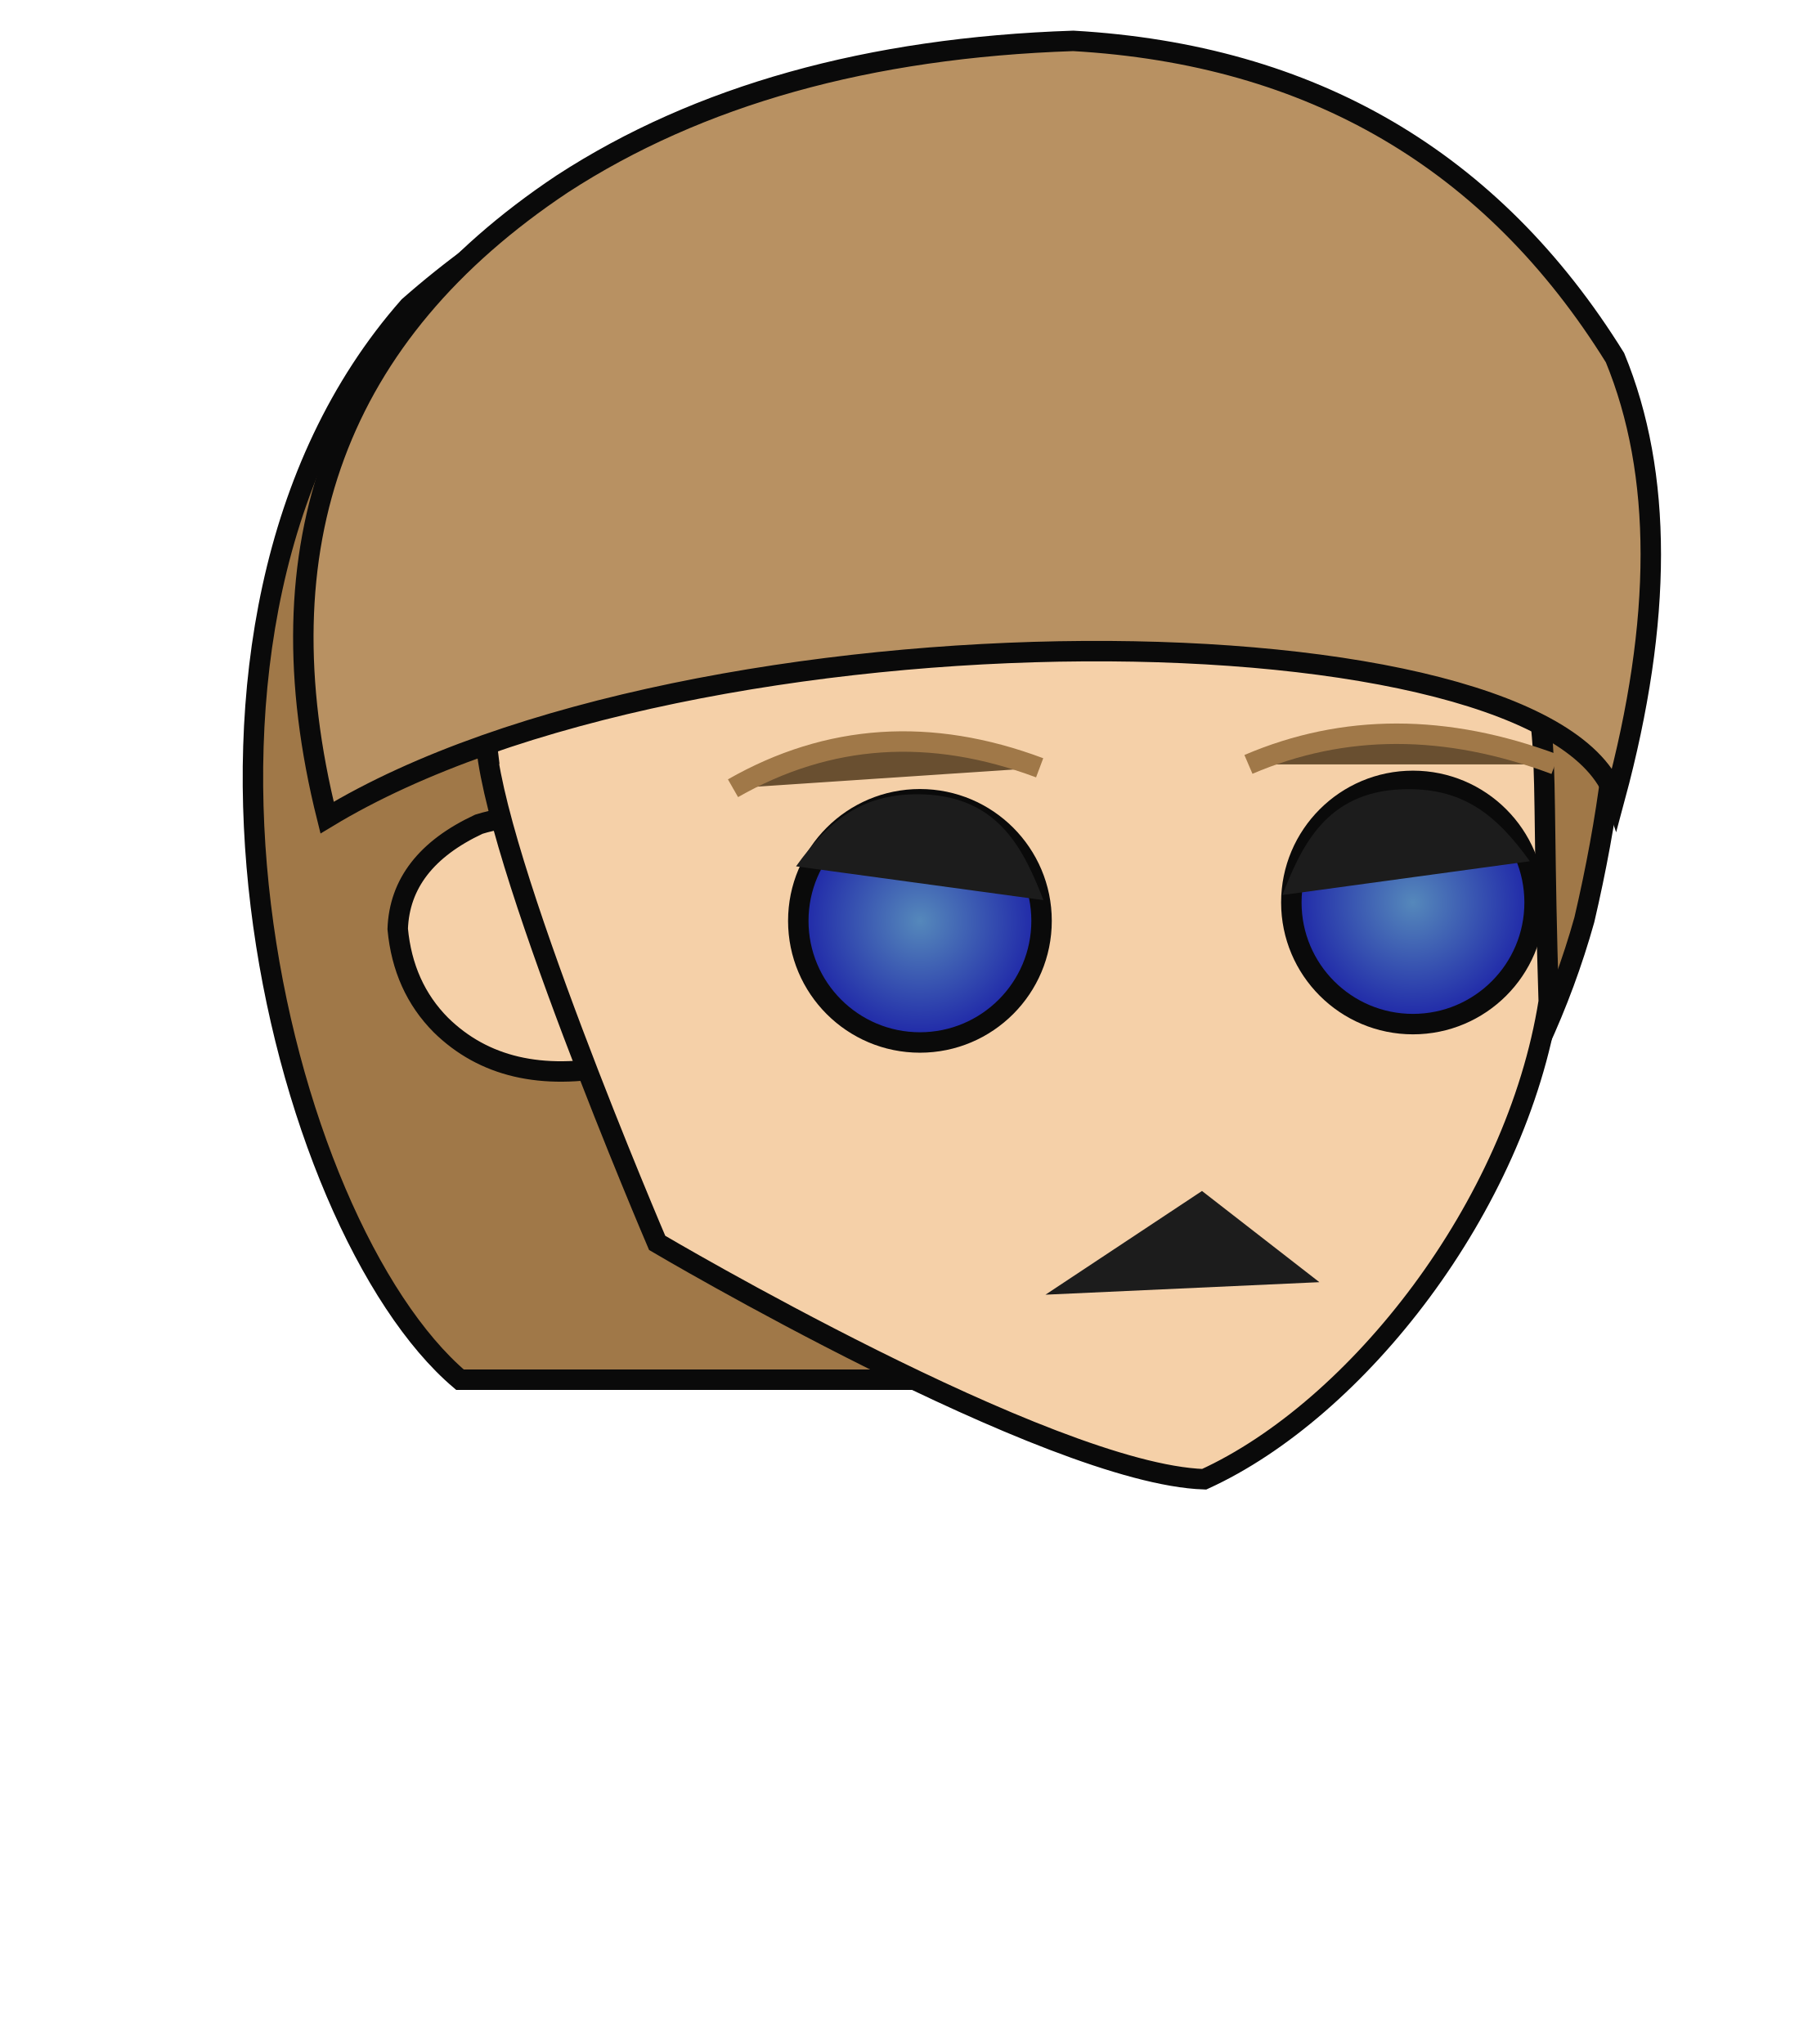
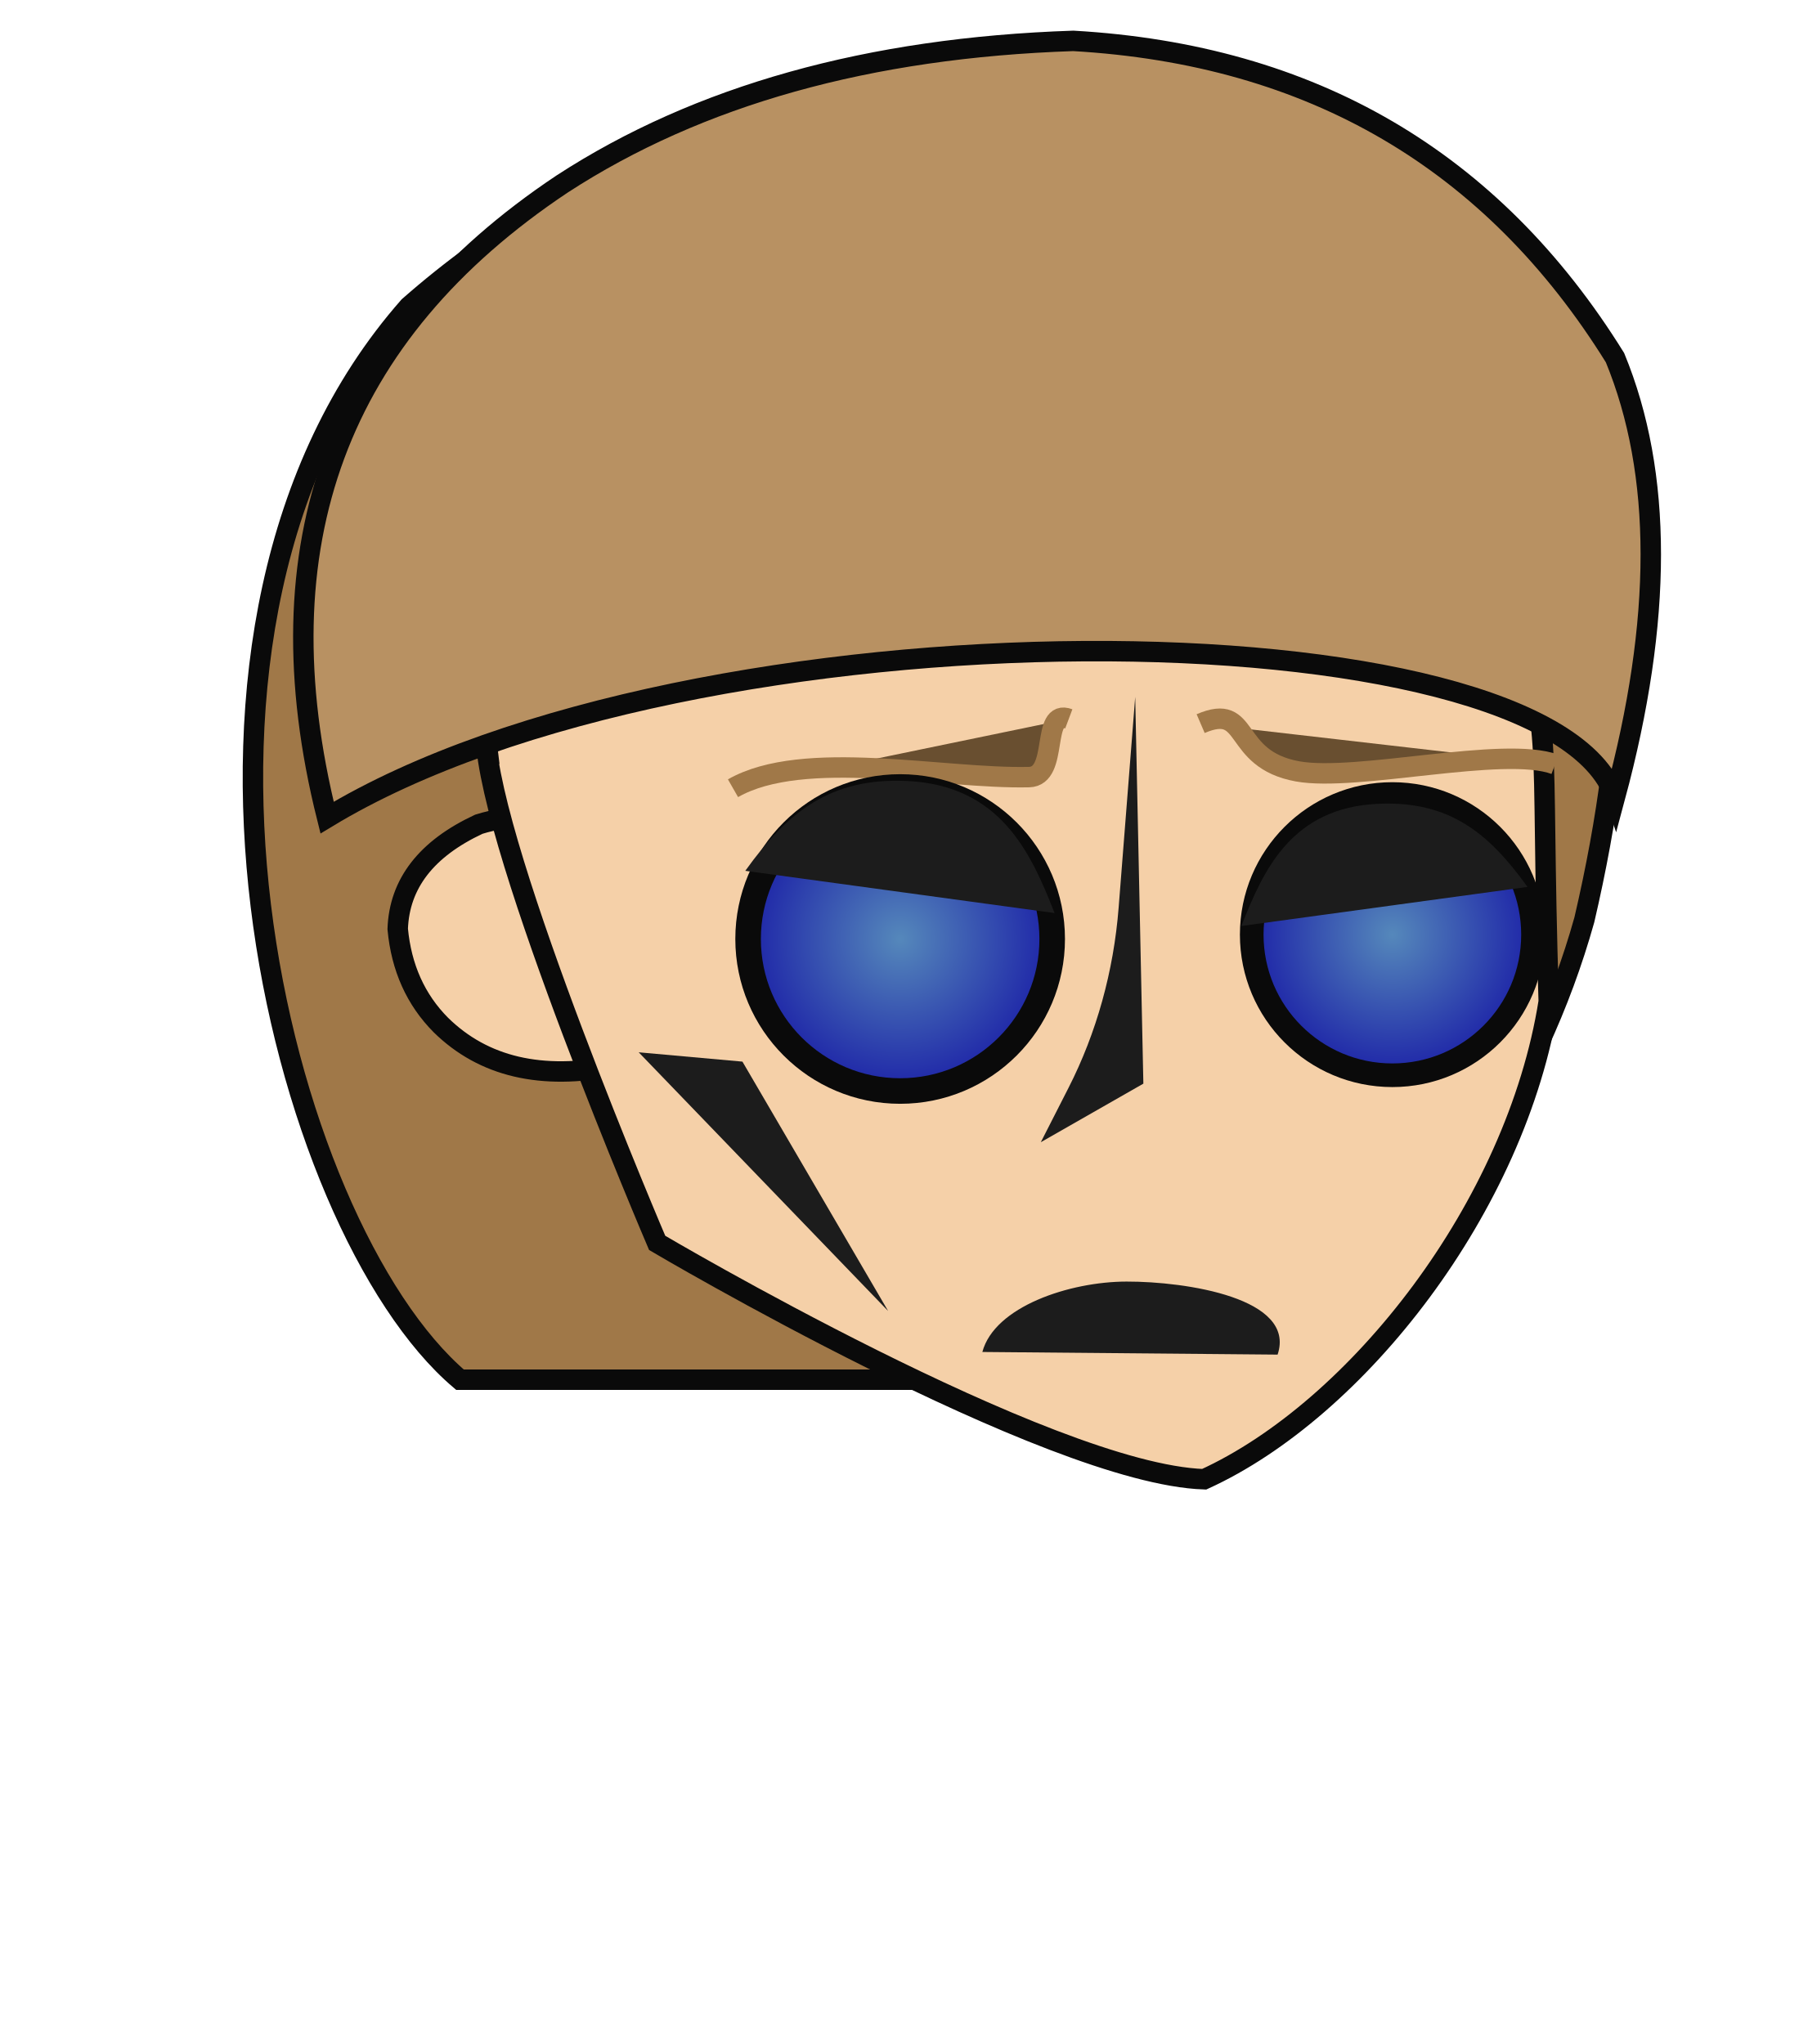
<svg xmlns="http://www.w3.org/2000/svg" xmlns:xlink="http://www.w3.org/1999/xlink" viewBox="0 0 176 200" width="176" height="200" version="1.1" id="svg13">
  <defs id="defs13">
    <linearGradient id="linearGradient13">
      <stop style="stop-color:#5588bb;stop-opacity:1;" offset="0" id="stop13" />
      <stop style="stop-color:#191ca6;stop-opacity:1;" offset="1" id="stop14" />
    </linearGradient>
    <radialGradient xlink:href="#linearGradient13" id="radialGradient14" cx="89.998" cy="90.104" fx="89.998" fy="90.104" r="12.9" gradientUnits="userSpaceOnUse" />
    <radialGradient xlink:href="#linearGradient13" id="radialGradient14-9" cx="89.998" cy="90.104" fx="89.998" fy="90.104" r="12.9" gradientUnits="userSpaceOnUse" gradientTransform="translate(48.23638,-1.796576)" />
  </defs>
  <path d="M 40,30 C 56.667,15.333 78.333,7.333 105,6 c 23.333,2.667 40,14 50,34 4.667,13.333 4.667,30 0,50 -4.667,16.667 -14.667,31.667 -30,45 H 45 C 27.28,119.938 12.423,61.338 40,30 Z" fill="#a07848" stroke="#0a0a0a" stroke-width="8" id="path1" style="stroke-width:2;stroke-dasharray:none" />
  <path d="m 60.132,104.287 c -7.165,1.428 -12.83,0.099 -16.995,-3.986 -2.464,-2.478 -3.873,-5.612 -4.228,-9.404 0.158,-4.437 2.803,-7.853 7.935,-10.248 3.029,-0.955 6.912,-1.042 11.648,-0.263 -5.095,1.341 -4.563,17.218 1.64,23.901 z" fill="#c49a6c" stroke="#0a0a0a" stroke-width="8" id="path12-2" style="stroke-width:2;stroke-dasharray:none;fill:#f5d0a8;fill-opacity:1" />
  <path d="M 47.516,72 C 40.73,17.712 127.581,10.156 147.516,58 c 4.667,14.667 3.097,11.713 4,40 -3.178,20.076 -18.756,39.916 -33.709,46.741 -15.232,-0.504 -53.515,-23.128 -53.515,-23.128 0,0 -16.388,-38.28 -16.777,-49.614 z" fill="#f5d0a8" stroke="#0a0a0a" stroke-width="8" id="path2" style="stroke-width:2;stroke-dasharray:none;fill-rule:nonzero" />
-   <circle fill="#5588bb" stroke="#0a0a0a" stroke-width="4" id="circle2" style="stroke-width:2;stroke-linejoin:round;stroke-dasharray:none;fill:url(#radialGradient14)" cy="90.104" cx="89.998" r="11.9" />
-   <path d="m 71.711,77.127 q 14,-8 30,-2" fill="none" stroke="#a07848" stroke-width="10" id="path10" style="stroke-width:2;stroke-dasharray:none;fill:#694f30;fill-opacity:1" />
-   <path d="m 122.137,74.794 q 14,-6 30,0" fill="none" stroke="#a07848" stroke-width="10" id="path11" style="stroke-width:2;stroke-dasharray:none;fill:#694f30;fill-opacity:1" />
+   <path d="m 71.711,77.127 c 6.904,-3.945 20.522,-0.888 28.968,-1.09 2.972,-0.071 1.107,-6.74 3.883,-5.699" fill="none" stroke="#a07848" stroke-width="10" id="path10" style="fill:#694f30;fill-opacity:1;stroke-width:2;stroke-dasharray:none" />
+   <path d="m 117.462,70.803 c 4.967,-2.129 2.896,3.479 9.48,4.674 5.787,1.05 20.205,-2.554 25.195,-0.683" fill="none" stroke="#a07848" stroke-width="10" id="path11" style="fill:#694f30;fill-opacity:1;stroke-width:2;stroke-dasharray:none" />
  <path d="M 32,80 C 25.333,53.333 33,32.667 55,18 68.333,9.333 85,4.667 105,4 c 23.333,1.333 41,11.667 53,31 4.667,11.333 4.667,25.667 0,43 C 151.545,58.982 67.916,58.255 32,80 Z" fill="#c49a6c" stroke="#0a0a0a" stroke-width="8" id="path12" style="stroke-width:2;stroke-dasharray:none;fill:#b89162;stroke:#0a0a0a;fill-opacity:1" />
-   <circle fill="#5588bb" stroke="#0a0a0a" stroke-width="4" id="circle2-0" style="fill:url(#radialGradient14-9);stroke-width:2;stroke-linejoin:round;stroke-dasharray:none" cy="88.307" cx="138.234" r="11.9" />
-   <path style="fill:#1c1c1c;fill-opacity:1;fill-rule:nonzero;stroke:none;stroke-width:3;stroke-linecap:round;stroke-linejoin:bevel;stroke-dasharray:none;stroke-opacity:1;paint-order:stroke fill markers" d="m 102.086,88.075 c -1.857,-4.721 -4.235,-10.037 -11.632,-10.343 -5.892,-0.243 -9.243,2.385 -12.576,7.036" id="path17" />
-   <path style="fill:#1c1c1c;fill-opacity:1;fill-rule:nonzero;stroke:none;stroke-width:3;stroke-linecap:round;stroke-linejoin:bevel;stroke-dasharray:none;stroke-opacity:1;paint-order:stroke fill markers" d="m 125.458,87.576 c 1.857,-4.721 4.235,-10.037 11.632,-10.343 5.892,-0.243 9.243,2.385 12.576,7.036" id="path17-3" />
-   <path style="fill:#1c1c1c;fill-opacity:1;fill-rule:nonzero;stroke:none;stroke-width:4.069;stroke-linecap:round;stroke-linejoin:bevel;stroke-dasharray:none;stroke-opacity:1;paint-order:stroke fill markers" d="m 102.281,126.682 15.312,-10.148 11.484,8.923" id="path19" />
+   <g id="g23" transform="matrix(1.250009,0,0,1.250009,-24.43531,-20.75291)">
+     <circle fill="#5588bb" stroke="#0a0a0a" stroke-width="4" id="circle2" style="fill:url(#radialGradient14);stroke-width:2;stroke-linejoin:round;stroke-dasharray:none" cy="90.104" cx="89.998" r="11.9" />
+     <path style="fill:#1c1c1c;fill-opacity:1;fill-rule:nonzero;stroke:none;stroke-width:3;stroke-linecap:round;stroke-linejoin:bevel;stroke-dasharray:none;stroke-opacity:1;paint-order:stroke fill markers" d="m 102.086,88.075 c -1.857,-4.721 -4.235,-10.037 -11.632,-10.343 -5.892,-0.243 -9.243,2.385 -12.576,7.036" id="path17" />
+   </g>
+   <g id="g24" transform="matrix(1.156256,0,0,1.156256,-23.61556,-10.65399)">
+     <circle fill="#5588bb" stroke="#0a0a0a" stroke-width="4" id="circle2-0" style="fill:url(#radialGradient14-9);stroke-width:2;stroke-linejoin:round;stroke-dasharray:none" cy="88.307" cx="138.234" r="11.9" />
+     <path style="fill:#1c1c1c;fill-opacity:1;fill-rule:nonzero;stroke:none;stroke-width:3;stroke-linecap:round;stroke-linejoin:bevel;stroke-dasharray:none;stroke-opacity:1;paint-order:stroke fill markers" d="m 125.458,87.576 c 1.857,-4.721 4.235,-10.037 11.632,-10.343 5.892,-0.243 9.243,2.385 12.576,7.036" id="path17-3" />
+   </g>
+   <path style="fill:#1c1c1c;fill-opacity:1;fill-rule:nonzero;stroke:none;stroke-width:3.231;stroke-linecap:round;stroke-linejoin:bevel;stroke-dasharray:none;stroke-opacity:1;paint-order:stroke fill markers" d="m 96.106,132.287 c 1.191,-4.442 8.53,-6.88 14.11,-6.889 5.827,-0.009 16.624,1.614 14.775,7.147" id="path19" />
+   <path style="fill:#1c1c1c;fill-opacity:1;fill-rule:nonzero;stroke:none;stroke-width:3;stroke-linecap:round;stroke-linejoin:bevel;stroke-dasharray:none;stroke-opacity:1;paint-order:stroke fill markers" d="m 62.486,102.965 10.148,0.912 14.253,24.401" id="path21" />
+   <path style="fill:#1c1c1c;fill-opacity:1;fill-rule:nonzero;stroke:none;stroke-width:3;stroke-linecap:round;stroke-linejoin:bevel;stroke-dasharray:none;stroke-opacity:1;paint-order:stroke fill markers" d="m 111.06,68.187 0.798,32.383 -10.034,4.903 2.711,-4.552 a 35.9,35.9 108.01 0 0 4.903,-15.081 z" id="path22" transform="matrix(1,0,0,1.168668,0,-11.50094)" />
</svg>
